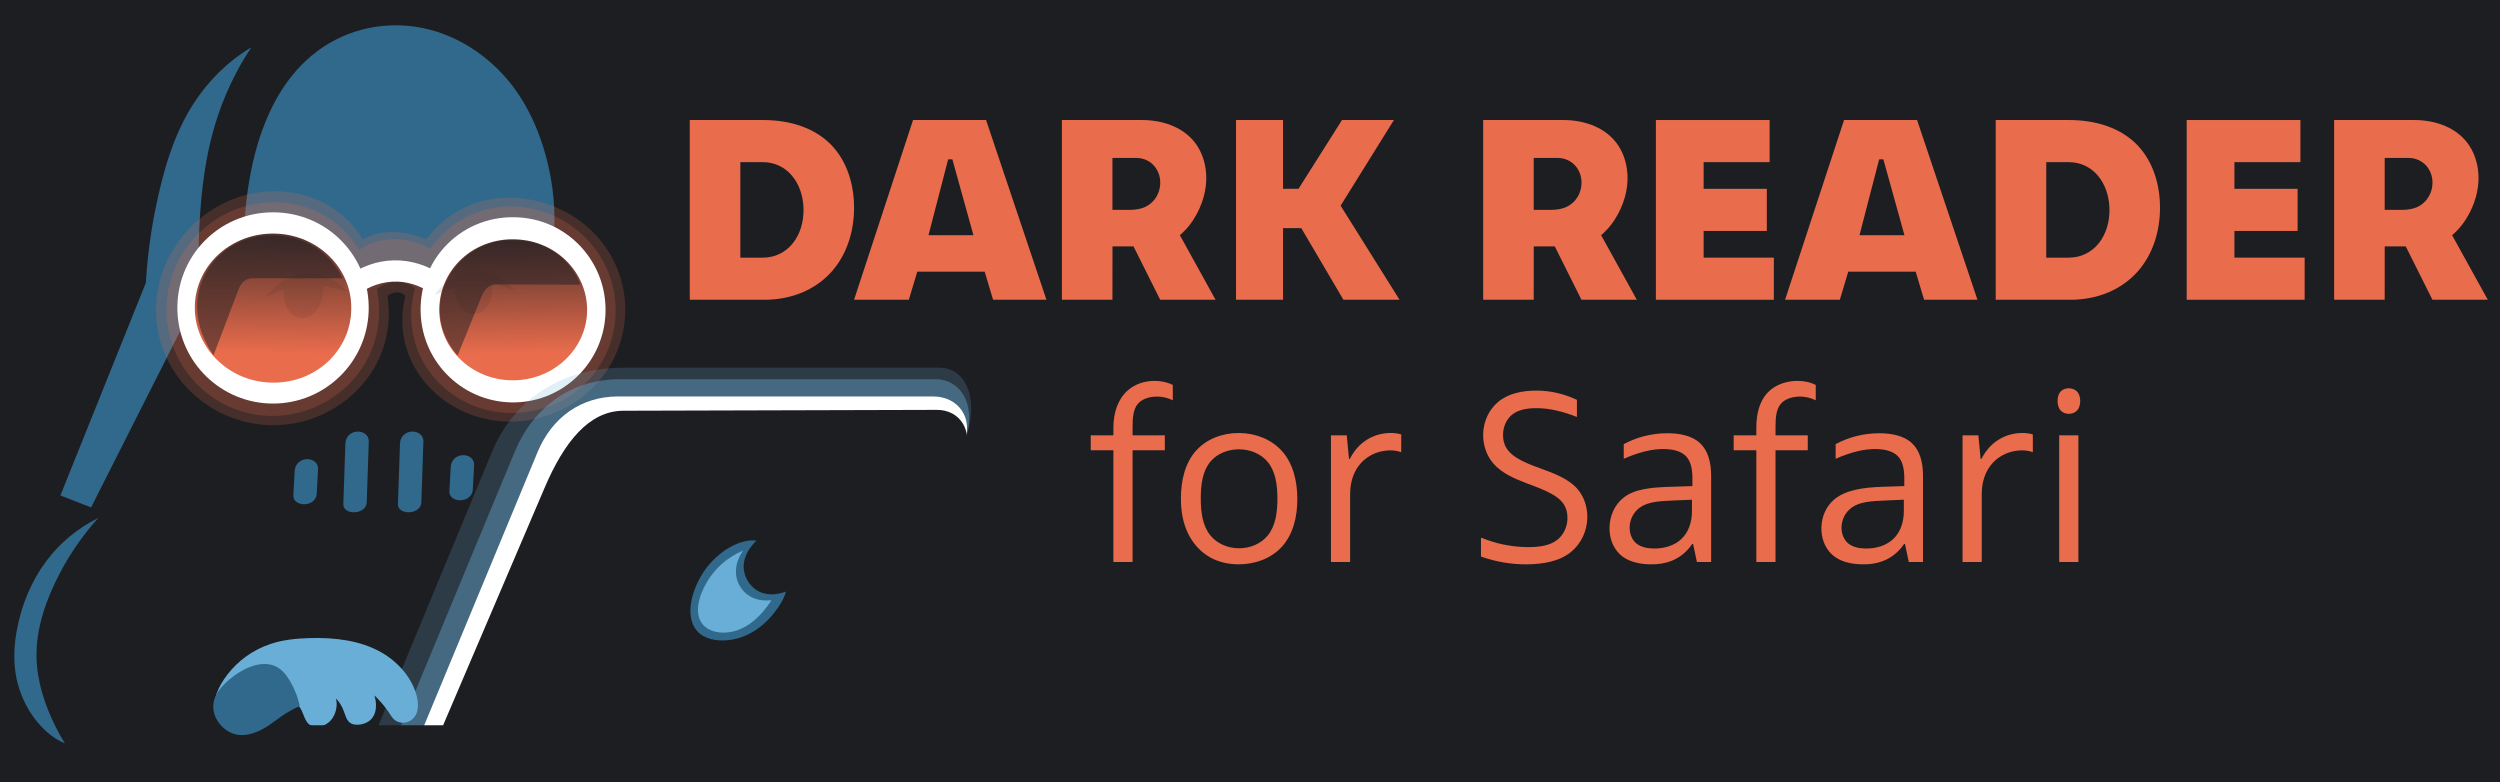
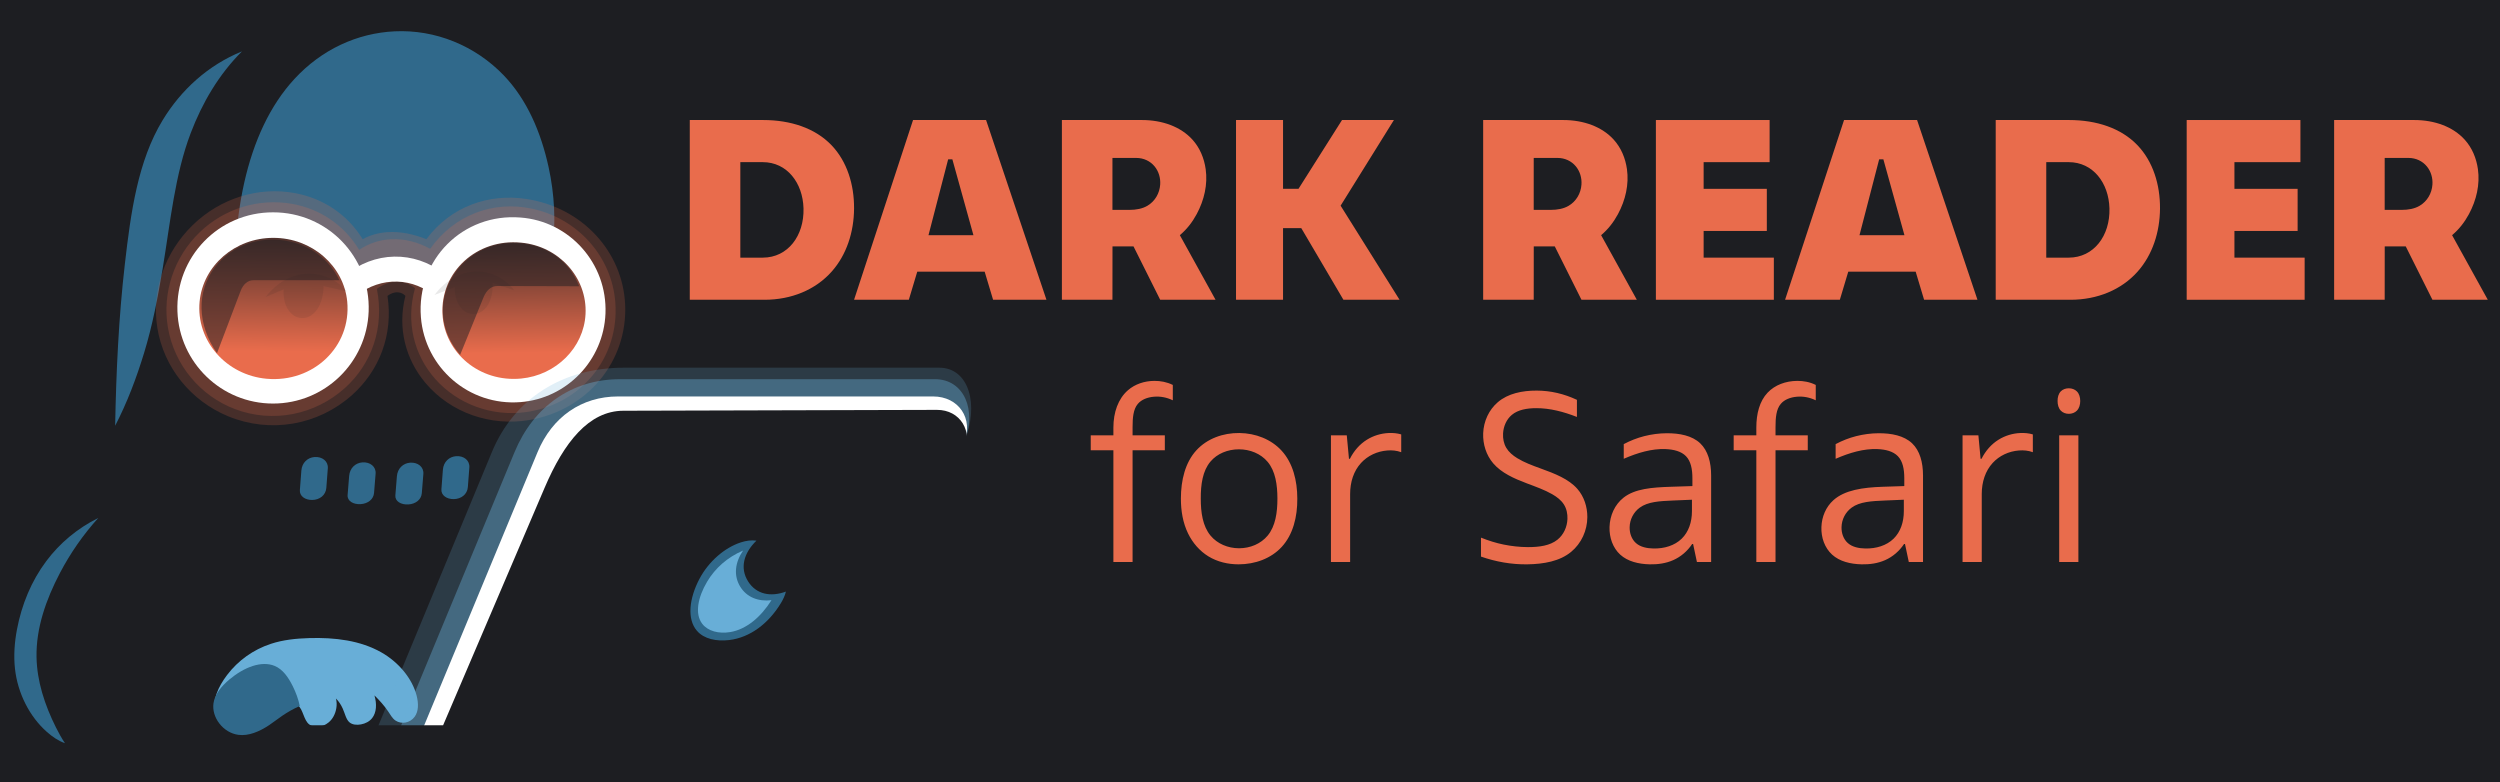
<svg xmlns="http://www.w3.org/2000/svg" viewBox="0 0 1024 320">
  <defs>
-     <linearGradient x1="111.651" y1="78.985" x2="110.849" y2="144.77" id="gradient19" gradientUnits="userSpaceOnUse">
+     <linearGradient x1="111.814" y1="81.612" x2="111.054" y2="143.94" id="gradient2247" gradientUnits="userSpaceOnUse">
      <stop offset="0%" stop-color="rgb(29,30,34)" />
      <stop offset="100%" stop-color="rgb(233,108,76)" />
    </linearGradient>
-     <linearGradient x1="210.328" y1="82.996" x2="211.13" y2="144.77" id="gradient20" gradientUnits="userSpaceOnUse">
+     <linearGradient x1="210.66" y1="84.691" x2="211.437" y2="144.53" id="gradient2248" gradientUnits="userSpaceOnUse">
      <stop offset="0%" stop-color="rgb(29,30,34)" />
      <stop offset="100%" stop-color="rgb(233,108,76)" />
    </linearGradient>
  </defs>
  <g>
    <path d="M-12,-11 L1035,-11 L1035,330 L-12,330 L-12,-11 Z" fill="rgb(29,30,34)" opacity="1" />
    <path d="M139.638,164.874 C179.387,163.284 217.266,171.337 237.052,196.531 C254.576,218.846 256.335,250.599 241.765,275.87 C226.855,301.731 196.382,316.349 159.844,316.349 L48.298,316.349 C36.294,316.349 29.35,302.344 24.732,285.713 C17.975,261.375 17.523,236.07 28.942,215.73 C47.04,183.495 91.096,166.815 139.638,164.874 Z" fill="rgb(29,30,34)" opacity="1" />
    <path d="M84.374,215.368 C87.7,223.22 87.302,233.119 85.03,242.75 C83.532,249.099 81.234,255.207 77.96,260.817 C75.046,265.81 71.337,270.281 66.963,274.171 C70.303,272.002 74.036,270.772 77.96,270.244 C84.244,269.398 91.014,270.461 97.598,272.6 L103.936,299.853 C95.691,303.386 87.337,306.566 78.799,309.279 C65.341,313.556 51.972,317.104 39.523,314.778 C22.747,311.643 9.277,299.364 4.149,282.757 C0.341,270.429 1.871,256.606 6.556,243.447 C9.365,235.554 13.329,228.149 18.589,221.786 C27.273,211.282 39.197,204.129 52.284,201.73 C60.39,200.244 68.64,200.691 74.948,204.371 C79.192,206.846 82.388,210.68 84.374,215.368 Z" fill="rgb(29,30,34)" opacity="1" />
    <path d="M40.25,212.159 C34.07,219.014 28.838,226.527 24.588,234.622 C18.809,245.631 14.752,257.299 14.961,269.119 C15.136,279.022 18.302,288.732 22.898,297.919 C24.015,300.151 25.21,302.345 26.612,304.418 C23.796,303.421 21.42,301.75 19.184,299.776 C12.126,293.547 7.233,283.959 6.136,273.933 C5.556,268.628 5.931,263.223 6.939,257.887 C8.871,247.659 12.822,238.023 18.973,229.809 C24.52,222.401 31.732,216.393 40.25,212.159 Z" fill="rgb(48,105,139)" opacity="1" />
    <path d="M122.004,288.856 C124.222,290.666 124.355,294.938 126.652,296.714 C128.76,298.343 132.038,297.988 134.572,295.925 C136.284,294.533 137.367,292.423 137.754,290.082 C137.97,288.772 137.96,287.424 137.603,286.11 C138.788,287.282 139.691,288.697 140.365,290.188 C141.347,292.363 141.744,294.748 143.213,295.925 C144.392,296.87 146.137,297.036 147.862,296.714 C149.672,296.375 151.335,295.538 152.445,294.119 C154.216,291.851 154.421,288.387 153.373,284.833 C155.427,286.845 157.369,289.014 158.944,291.333 C159.934,292.791 160.727,294.294 162.001,295.142 C164.449,296.772 167.942,296.16 169.836,293.584 C171.435,291.408 171.508,288.237 170.629,284.854 C168.827,277.925 163.303,271.23 156.159,267.191 C147.569,262.337 137.286,261.05 126.647,261.362 C121.268,261.52 115.937,262.07 110.936,263.719 C103.778,266.08 97.547,270.511 93.019,276.477 C89.279,281.404 86.886,286.889 88.376,291.333 C90.048,296.318 95.523,298.995 101.376,296.904 C109.573,289.254 118.187,285.74 122.004,288.856 Z" fill="rgb(104,174,215)" opacity="1" />
    <path d="M112.518,272.763 C115.843,274.149 118.133,277.449 119.946,281.119 C121.207,283.671 122.204,286.353 122.789,289.173 C120.309,290.257 117.948,291.605 115.719,293.1 C113.842,294.36 112.095,295.786 110.22,297.028 C106.188,299.699 101.791,301.543 97.653,300.991 C94.535,300.575 91.73,298.815 89.798,296.278 C87.981,293.893 87.04,290.941 87.44,288.07 C87.954,284.379 90.668,281.092 93.948,278.334 C100.035,273.214 107.178,270.536 112.518,272.763 Z" fill="rgb(48,105,139)" opacity="1" />
    <path d="M19.392,204.939 L55.493,114.284 C56.431,104.592 57.695,94.96 59.504,85.403 C61.941,72.529 64.961,59.876 70.736,48.499 C77.226,35.712 86.823,24.75 98.815,17.211 C111.148,9.458 125.655,5.556 140.532,4.375 C160.453,2.795 180.215,6.095 195.887,16.409 C208.548,24.741 218.047,37.317 223.966,51.708 C231.264,69.452 232.741,89.317 229.582,109.471 L256.859,197.719 L239.183,212.749 L206.19,208.662 C199.47,219.016 191.592,224.193 181.839,224.193 L123.71,224.193 C112.936,224.193 103.709,219.288 95.43,209.479 L49.869,214.384 L19.392,204.939 Z" fill="rgb(29,30,34)" opacity="1" />
-     <path d="M102.943,19.39 C96.35,29.272 91.4,40.024 88.018,51.27 C84.136,64.179 82.503,77.707 81.734,91.323 C81.196,100.849 81.2,110.39 81.734,119.933 L37.301,207.844 L24.732,202.94 L59.739,115.846 C60.359,105.661 61.639,95.576 63.667,85.602 C66.818,70.098 71.138,54.93 79.377,42.278 C85.403,33.026 93.273,25.133 102.943,19.39 Z" fill="rgb(48,105,139)" opacity="1" />
-     <path d="M164.215,10.399 C149.28,9.864 134.624,15.183 123.367,26.747 C101.895,48.806 95.922,90.283 102.158,135.464 L130.437,132.195 C137.053,119.059 147.928,110.901 161.415,110.571 C174.506,110.251 185.49,117.44 192.494,129.742 L228.394,117.544 L226.272,102.767 C227.803,91.186 227.237,79.641 224.701,68.436 C221.518,54.373 215.698,41.153 206.317,30.85 C195.242,18.687 180.128,10.969 164.215,10.399 Z" fill="rgb(48,105,139)" opacity="1" />
-     <path d="M173.424,180.871 L172.583,205.726 C172.502,208.11 170.405,209.657 167.789,209.813 C165.102,209.973 162.923,208.675 162.995,206.543 L163.837,181.689 C163.933,178.849 166.013,176.931 168.631,176.784 C171.314,176.634 173.511,178.308 173.424,180.871 Z" fill="rgb(48,105,139)" opacity="1" />
-     <path d="M151.053,180.871 L150.212,205.726 C150.131,208.11 148.033,209.657 145.418,209.813 C142.731,209.973 140.552,208.675 140.624,206.543 L141.466,181.689 C141.562,178.849 143.641,176.931 146.259,176.784 C148.943,176.634 151.14,178.308 151.053,180.871 Z" fill="rgb(48,105,139)" opacity="1" />
-     <path d="M130.28,192.166 L129.74,202.153 C129.597,204.801 127.378,206.512 124.644,206.537 C122.086,206.561 120.035,205.148 120.153,202.97 L120.692,192.984 C120.846,190.144 122.907,188.243 125.486,188.079 C128.207,187.906 130.418,189.603 130.28,192.166 Z" fill="rgb(48,105,139)" opacity="1" />
-     <path d="M194.197,190.531 L193.658,200.518 C193.514,203.166 191.296,204.877 188.562,204.903 C186.003,204.927 183.952,203.513 184.07,201.335 L184.61,191.349 C184.763,188.509 186.825,186.608 189.404,186.444 C192.124,186.271 194.336,187.968 194.197,190.531 Z" fill="rgb(48,105,139)" opacity="1" />
+     <path d="M99.11,21.046 C89.629,30.511 82.864,42.062 78.133,54.47 C71.63,71.53 69.799,90.861 66.655,109.851 C64.714,121.573 62.466,133.274 59.01,144.593 C55.893,154.8 52.107,164.857 47.169,174.382 C47.587,152.207 48.612,130.145 51.142,108.144 C53.578,86.968 56.479,65.906 66.617,49.232 C74.155,36.835 85.148,26.724 99.11,21.046 Z" fill="rgb(48,105,139)" opacity="1" />
+     <path d="M161.616,12.833 C146.315,13.575 131.767,20.235 120.581,32.359 C100.525,54.096 93.819,90.915 96.827,130.825 L130.437,132.195 C137.053,119.059 147.928,110.901 161.415,110.571 C174.506,110.251 185.49,117.44 192.494,129.742 L228.394,117.544 L226.272,102.767 C227.732,91.189 227.161,79.656 224.701,68.436 C221.582,54.209 215.903,40.825 206.317,30.85 C194.649,18.708 178.309,12.024 161.616,12.833 Z" fill="rgb(48,105,139)" opacity="1" />
+     <path d="M173.409,194.134 L172.775,201.99 C172.558,204.693 170.223,206.406 167.358,206.609 C164.234,206.829 161.747,205.311 161.94,202.913 L162.573,195.057 C162.832,191.849 165.133,189.726 167.991,189.515 C171.121,189.284 173.642,191.238 173.409,194.134 Z" fill="rgb(48,105,139)" opacity="1" />
+     <path d="M153.85,194.011 L153.216,201.867 C152.998,204.57 150.664,206.283 147.799,206.486 C144.675,206.706 142.188,205.188 142.381,202.79 L143.014,194.934 C143.273,191.726 145.574,189.603 148.432,189.392 C151.562,189.16 154.083,191.115 153.85,194.011 Z" fill="rgb(48,105,139)" opacity="1" />
+     <path d="M134.275,191.816 L133.665,199.828 C133.437,202.822 130.949,204.736 127.906,204.783 C124.973,204.829 122.642,203.208 122.829,200.751 L123.44,192.74 C123.684,189.531 125.99,187.404 128.857,187.197 C131.978,186.972 134.495,188.92 134.275,191.816 Z" fill="rgb(48,105,139)" opacity="1" />
+     <path d="M192.247,191.468 L191.637,199.48 C191.409,202.474 188.921,204.387 185.878,204.435 C182.945,204.481 180.614,202.86 180.801,200.404 L181.411,192.392 C181.656,189.183 183.962,187.056 186.829,186.849 C189.95,186.624 192.467,188.572 192.247,191.468 Z" fill="rgb(48,105,139)" opacity="1" />
    <path d="M148.56,97.985 C151.711,96.23 155.163,95.324 158.713,95.085 C163.963,94.731 169.402,95.891 174.634,97.971 C184.751,84.396 200.328,79.208 215.482,81.475 C238.399,84.902 255.035,102.951 256.057,124.713 C257.141,147.807 240.771,167.962 216.746,172.046 C201.061,174.713 184.62,169.19 174.227,156.804 C166.185,147.22 162.674,134.386 166.059,121.177 C165.242,120.316 164.187,119.837 163.064,119.741 C161.568,119.614 160.054,120.175 158.713,121.192 C161.159,137.255 155.272,151.916 144.209,161.803 C130.288,174.244 110.688,177.62 93.445,170.506 C78.201,164.216 67.023,150.507 64.437,134.245 C62.003,118.943 67.583,103.227 78.941,92.184 C90.16,81.276 105.826,76.255 121.002,79.13 C132.15,81.242 142.19,87.6 148.56,97.985 Z" fill="rgb(233,108,76)" opacity="0.2" />
    <path d="M147.11,102.337 C151.068,99.654 155.557,98.218 160.163,97.985 C165.641,97.709 171.119,99.141 176.206,101.898 C186.272,87.723 202.235,82.246 217.548,85.403 C236.724,89.356 250.648,105.174 252.045,123.911 C253.716,146.318 238.197,165.737 215.142,168.837 C201.631,170.654 187.526,165.698 178.238,155.199 C169.569,145.4 166.132,131.835 169.986,118.035 C167.971,116.358 165.56,115.477 163.064,115.39 C160.022,115.284 157.024,116.358 154.362,118.291 C157.553,134.182 152.254,149.027 141.308,158.902 C129.027,169.982 111.728,173.401 96.346,167.605 C81.992,162.196 71.407,149.483 68.788,134.245 C66.334,119.97 71.275,105.242 81.841,95.085 C91.849,85.465 105.855,81.089 119.552,83.481 C130.725,85.433 140.775,91.876 147.11,102.337 Z" fill="rgb(233,108,76)" opacity="0.2" />
    <path d="M213.228,89.104 C233.196,90.609 248.809,107.814 248.004,128.416 C247.256,147.557 232.215,163.2 213.228,164.704 C192.039,166.383 174.04,150.554 172.404,129.928 C170.534,106.334 189.652,87.193 213.228,89.104 Z" fill="rgb(255,255,255)" opacity="1" />
    <path d="M111.839,86.973 C134.054,86.929 151.833,105.177 151,127.585 C150.22,148.554 132.99,165.295 111.839,165.295 C90.688,165.295 73.457,148.554 72.678,127.585 C71.845,105.177 89.623,86.929 111.839,86.973 Z" fill="rgb(255,255,255)" opacity="1" />
-     <path d="M161.297,106.645 C168.427,106.492 175.371,108.721 181.504,113.016 L178.603,121.718 C174,117.739 168.521,115.524 162.747,115.348 C156.831,115.167 151.097,117.138 146.128,120.933 L141.777,113.681 C147.591,109.228 154.308,106.795 161.297,106.645 Z" fill="rgb(255,255,255)" opacity="1" />
-     <path d="M111.839,95.676 C128.517,95.68 142.279,107.811 143.748,123.234 C145.594,142.62 129.156,158.387 108.938,156.593 C91.558,155.05 78.312,140.274 79.93,123.234 C81.406,107.685 95.218,95.652 111.839,95.676 Z" fill="url(#gradient19)" opacity="1" />
-     <path d="M213.228,98.176 C229.04,99.621 241.259,112.844 240.444,128.416 C239.7,142.644 227.936,154.223 213.228,155.632 C195.628,157.318 180.817,144.746 179.964,128.416 C179.033,110.585 194.485,96.32 213.228,98.176 Z" fill="url(#gradient20)" opacity="1" />
+     <path d="M161.489,105.112 C168.682,104.973 175.647,107.328 181.695,111.866 L178.603,121.718 C174,117.739 168.521,115.524 162.747,115.348 C156.831,115.167 151.097,117.138 146.128,120.933 L141.393,112.723 C147.315,107.912 154.236,105.251 161.489,105.112 Z" fill="rgb(255,255,255)" opacity="1" />
+     <path d="M111.992,97.426 C127.794,97.43 140.833,108.924 142.224,123.535 C143.973,141.903 128.399,156.842 109.244,155.142 C92.777,153.68 80.228,139.681 81.76,123.535 C83.158,108.804 96.245,97.403 111.992,97.426 Z" fill="url(#gradient2247)" opacity="1" />
+     <path d="M213.469,99.396 C228.786,100.796 240.622,113.604 239.833,128.689 C239.112,142.471 227.716,153.687 213.469,155.052 C196.42,156.686 182.073,144.508 181.247,128.689 C180.345,111.416 195.313,97.597 213.469,99.396 Z" fill="url(#gradient2248)" opacity="1" />
    <path d="M125.978,112.122 C132.072,111.916 137.786,114.483 142.144,119.373 L132.521,117.168 C132.481,124.892 128.572,130.557 123.495,130.27 C118.945,130.013 115.728,125.049 116.192,118.513 L108.784,121.674 C113.268,115.859 119.276,112.348 125.978,112.122 Z" fill="rgb(29,30,34)" opacity="0.1" />
    <path d="M195.268,111.218 C201.206,111.165 206.672,113.886 210.641,118.905 L201.745,115.878 C202.179,123.101 198.774,128.61 193.927,128.622 C189.477,128.633 186.106,123.964 186.271,117.597 L177.972,120.826 C182.469,114.861 188.53,111.278 195.268,111.218 Z" fill="rgb(29,30,34)" opacity="0.1" />
-     <path d="M87.448,145.555 L97.662,118.628 C98.741,115.782 100.709,113.985 103.233,113.985 L140.374,113.985 C135.96,104.979 128.069,99.266 119.018,97.272 C106.432,94.499 93.826,98.772 86.519,108.414 C78.573,118.9 78.833,133.227 87.448,145.555 Z" fill="rgb(29,30,34)" opacity="0.5" />
-     <path d="M187.416,145.649 L197.287,121.35 C198.491,118.384 200.511,116.502 203.095,116.51 L237.75,116.611 C234.105,107.218 226.446,101.228 217.423,99.188 C203.591,96.06 190.107,101.849 183.545,113.707 C177.983,123.757 179.083,135.976 187.416,145.649 Z" fill="rgb(29,30,34)" opacity="0.5" />
+     <path d="M88.883,144.684 L98.56,119.172 C99.583,116.476 101.447,114.773 103.838,114.773 L139.027,114.773 C134.845,106.24 127.37,100.828 118.794,98.938 C106.87,96.311 94.926,100.36 88.003,109.495 C80.475,119.43 80.721,133.004 88.883,144.684 Z" fill="rgb(29,30,34)" opacity="0.5" />
+     <path d="M188.466,145.382 L198.027,121.844 C199.194,118.971 201.15,117.148 203.653,117.155 L237.223,117.253 C233.693,108.154 226.273,102.352 217.533,100.376 C204.134,97.346 191.072,102.953 184.715,114.44 C179.327,124.176 180.393,136.012 188.466,145.382 Z" fill="rgb(29,30,34)" opacity="0.5" />
    <path d="M153.56,300.639 L201.477,185.165 C210.658,163.04 230.663,150.602 255.679,150.602 L384.69,150.602 C396.772,150.602 401.306,165.559 394.902,181.237 L349.341,292.783 C347.33,297.707 343.282,300.639 338.209,300.639 L153.56,300.639 Z" fill="rgb(104,174,215)" opacity="0.2" />
    <path d="M162.851,300.639 L210.769,185.165 C218.56,166.39 234.299,155.315 253.973,155.315 L382.984,155.315 C394.835,155.315 400.313,167.99 394.902,181.237 L349.341,292.783 C347.33,297.707 343.282,300.639 338.209,300.639 L162.851,300.639 Z" fill="rgb(104,174,215)" opacity="0.4" />
    <path d="M172.278,300.639 L220.195,185.165 C226.142,170.835 238.162,162.385 253.188,162.385 L382.199,162.385 C392.695,162.385 398.864,171.536 394.902,181.237 L349.341,292.783 C347.33,297.707 343.282,300.639 338.209,300.639 L172.278,300.639 Z" fill="rgb(255,255,255)" opacity="1" />
    <path d="M223.13,199.661 C231.005,181.237 241.178,168.278 255.337,168.239 L383.77,167.883 C393.34,167.857 398.71,176.676 394.902,185.951 L346.199,304.566 C341.742,315.42 329.901,320.249 314.643,320.277 L118.654,320.633 C112.411,320.644 108.197,316.113 107.657,310.421 C106.963,303.108 112.272,297.067 120.225,297.067 L181.497,297.067 L223.13,199.661 Z" fill="rgb(29,30,34)" opacity="1" />
    <path d="M306.442,238.181 C309.788,243.455 315.637,244.612 321.914,242.317 C321.496,244.069 320.695,245.664 319.766,247.183 C314.74,255.407 307.24,261.14 298.677,262.165 C293.451,262.791 288.372,261.725 285.483,258.398 C281.281,253.557 282.323,245.097 286.432,237.224 C290.199,230.006 296.832,224.276 303.54,222.135 C305.632,221.467 307.693,221.16 309.835,221.451 C304.675,226.472 302.913,232.619 306.442,238.181 Z" fill="rgb(48,105,139)" opacity="1" />
    <path d="M303.19,240.283 C305.84,244.616 310.541,246.484 316,245.834 C311.592,252.836 305.651,257.82 299.055,258.906 C294.446,259.664 289.974,258.542 287.646,255.522 C284.474,251.408 285.887,244.585 289.613,238.301 C292.949,232.673 297.989,228.232 304.361,225.506 C301.058,230.375 300.399,235.719 303.19,240.283 Z" fill="rgb(104,174,215)" opacity="1" />
    <g>
      <path d="M282.531,49.161 L282.531,122.784 L313.135,122.784 C324.142,122.784 333.977,118.73 340.623,111.28 C346.771,104.39 349.765,95.049 349.826,85.397 C349.888,75.618 346.959,66.149 340.623,59.514 C333.904,52.478 323.826,49.161 312.557,49.161 L282.531,49.161 Z M303.237,66.416 L312.44,66.416 C322.349,66.416 328.847,74.879 329.12,85.397 C329.408,96.51 322.743,105.528 312.44,105.528 L303.237,105.528 L303.237,66.416 Z" fill="rgb(233,108,76)" opacity="1" />
      <path d="M373.984,49.161 L349.826,122.784 L372.258,122.784 L375.709,111.28 L403.317,111.28 L406.769,122.784 L428.625,122.784 L403.893,49.161 L373.984,49.161 Z M388.363,65.266 L390.089,65.266 L398.716,96.326 L380.31,96.326 L388.363,65.266 Z" fill="rgb(233,108,76)" opacity="1" />
      <path d="M434.952,49.161 L434.952,122.784 L455.658,122.784 L455.676,100.927 L464.286,100.927 L475.214,122.784 L497.892,122.784 L483.267,96.326 C486.15,93.903 488.421,90.951 490.169,87.698 C493.264,81.937 494.726,75.548 493.85,69.292 C493.221,64.798 491.466,60.561 488.443,57.214 C483.648,51.903 476.083,49.161 467.737,49.161 L434.952,49.161 Z M455.658,64.691 L465.436,64.691 C468.452,64.691 471.122,65.975 472.914,68.142 C474.619,70.204 475.405,72.913 475.214,75.619 C474.961,79.207 473.07,82.432 470.038,84.247 C467.927,85.51 465.352,85.972 462.56,85.972 L455.656,85.972 L455.658,64.691 Z" fill="rgb(233,108,76)" opacity="1" />
      <path d="M506.274,49.161 L506.274,122.784 L525.532,122.784 L525.532,93.45 L533.009,93.45 L550.264,122.784 L573.256,122.784 L549.114,84.247 L570.946,49.161 L549.689,49.161 L531.859,77.345 L525.532,77.345 L525.532,49.161 L506.274,49.161 Z" fill="rgb(233,108,76)" opacity="1" />
      <path d="M678.251,49.161 L678.251,122.784 L726.566,122.784 L726.566,105.528 L697.807,105.528 L697.807,94.6 L723.69,94.6 L723.69,77.345 L697.807,77.345 L697.807,66.416 L724.833,66.416 L724.833,49.161 L678.251,49.161 Z" fill="rgb(233,108,76)" opacity="1" />
      <path d="M956.06,49.161 L956.06,122.784 L976.766,122.784 L976.784,100.927 L985.394,100.927 L996.322,122.784 L1019,122.784 L1004.375,96.326 C1007.258,93.903 1009.529,90.951 1011.277,87.698 C1014.372,81.937 1015.834,75.548 1014.958,69.292 C1014.329,64.798 1012.574,60.561 1009.551,57.214 C1004.756,51.903 997.191,49.161 988.845,49.161 L956.06,49.161 Z M976.766,64.691 L986.544,64.691 C989.56,64.691 992.23,65.975 994.022,68.142 C995.727,70.204 996.514,72.913 996.322,75.619 C996.069,79.207 994.178,82.432 991.146,84.247 C989.035,85.51 986.46,85.972 983.668,85.972 L976.764,85.972 L976.766,64.691 Z" fill="rgb(233,108,76)" opacity="1" />
      <path d="M607.504,49.161 L607.504,122.784 L628.211,122.784 L628.229,100.927 L636.838,100.927 L647.767,122.784 L670.444,122.784 L655.819,96.326 C658.702,93.903 660.973,90.951 662.721,87.698 C665.817,81.937 667.278,75.548 666.402,69.292 C665.773,64.798 664.018,60.561 660.996,57.214 C656.201,51.903 648.635,49.161 640.289,49.161 L607.504,49.161 Z M628.211,64.691 L637.989,64.691 C641.004,64.691 643.674,65.975 645.466,68.142 C647.171,70.204 647.958,72.913 647.767,75.619 C647.513,79.207 645.622,82.432 642.59,84.247 C640.479,85.51 637.904,85.972 635.113,85.972 L628.208,85.972 L628.211,64.691 Z" fill="rgb(233,108,76)" opacity="1" />
      <path d="M755.324,49.161 L731.167,122.784 L753.599,122.784 L757.05,111.28 L784.658,111.28 L788.109,122.784 L809.966,122.784 L785.233,49.161 L755.324,49.161 Z M769.704,65.266 L771.429,65.266 L780.057,96.326 L761.651,96.326 L769.704,65.266 Z" fill="rgb(233,108,76)" opacity="1" />
      <path d="M817.443,49.161 L817.443,122.784 L848.047,122.784 C859.055,122.784 868.889,118.73 875.536,111.28 C881.684,104.39 884.678,95.049 884.739,85.397 C884.8,75.618 881.872,66.149 875.536,59.514 C868.816,52.478 858.738,49.161 847.469,49.161 L817.443,49.161 Z M838.149,66.416 L847.352,66.416 C857.261,66.416 863.759,74.879 864.032,85.397 C864.321,96.51 857.655,105.528 847.352,105.528 L838.149,105.528 L838.149,66.416 Z" fill="rgb(233,108,76)" opacity="1" />
      <path d="M895.667,49.161 L895.667,122.784 L943.981,122.784 L943.981,105.528 L915.223,105.528 L915.223,94.6 L941.106,94.6 L941.106,77.345 L915.223,77.345 L915.223,66.416 L942.249,66.416 L942.249,49.161 L895.667,49.161 Z" fill="rgb(233,108,76)" opacity="1" />
    </g>
    <path d="M477.114,184.419 L463.904,184.419 L463.904,230.204 L456.044,230.204 L456.044,184.419 L446.764,184.419 L446.764,178.311 L456.044,178.311 L456.044,175.138 C456.044,168.905 457.999,163.328 462,159.846 C464.916,157.309 468.755,156.05 472.758,156.01 C475.361,155.984 477.971,156.481 480.381,157.667 L480.381,163.964 C477.899,162.761 475.238,162.265 472.616,162.497 C470.013,162.726 467.551,163.642 466.034,165.456 C464.183,167.669 463.904,171.09 463.904,174.949 L463.904,178.311 L477.114,178.311 L477.114,184.419 Z M531.375,204.21 C531.436,211.725 529.619,218.998 524.983,224.025 C520.636,228.738 514.147,231.148 507.322,231.151 C502.957,231.153 498.63,230.131 494.964,227.884 C491.362,225.677 488.512,222.367 486.631,218.509 C484.499,214.138 483.689,209.201 483.695,204.21 C483.705,196.69 485.458,189.444 490.04,184.442 C494.384,179.701 500.897,177.288 507.653,177.364 C514.292,177.438 520.666,179.912 524.959,184.608 C529.536,189.615 531.371,196.798 531.375,204.21 Z M491.839,204.21 C491.828,209.946 492.642,215.52 495.816,219.362 C498.605,222.736 502.963,224.564 507.511,224.57 C512.062,224.575 516.431,222.757 519.23,219.385 C522.419,215.543 523.239,209.958 523.231,204.21 C523.223,198.51 522.404,192.971 519.23,189.177 C516.416,185.814 512.008,184.032 507.416,184.04 C502.887,184.047 498.541,185.796 495.769,189.106 C492.592,192.9 491.806,198.475 491.839,204.21 Z M568.827,177.364 C570.542,177.287 572.267,177.442 573.941,177.932 L573.941,185.224 C572.101,184.533 570.167,184.366 568.259,184.513 C564.088,184.836 560.231,186.634 557.487,189.627 C554.477,192.91 553.013,197.411 553.013,202.364 L553.013,230.204 L545.153,230.204 L545.153,178.311 L551.64,178.311 L552.539,187.923 L552.918,187.923 C554.566,184.661 556.914,181.959 559.878,180.11 C562.555,178.44 565.637,177.506 568.827,177.364 Z M650.171,211.786 C650.154,217.337 647.713,222.588 643.542,226.038 C638.873,229.899 632.314,231.058 625.55,231.151 C619.123,231.24 612.786,230.124 606.611,227.979 L606.611,220.214 C609.629,221.428 612.713,222.415 615.891,223.055 C619.175,223.716 622.493,224.088 625.834,224.096 C630.429,224.109 634.886,223.521 637.955,221.042 C640.456,219.023 641.899,215.884 642.027,212.543 C642.106,210.466 641.67,208.369 640.583,206.649 C639.462,204.875 637.73,203.542 635.753,202.411 C632.643,200.632 629.002,199.34 625.455,198.008 C620.124,196.004 614.993,193.704 611.653,189.816 C608.751,186.438 607.335,181.943 607.51,177.458 C607.703,172.514 609.864,167.85 613.524,164.722 C617.658,161.188 623.459,159.971 629.432,159.987 C635.096,160.002 640.652,161.301 645.909,163.775 L645.909,170.782 C640.404,168.63 634.834,167.169 629.243,167.184 C625.448,167.194 621.796,167.805 619.253,169.93 C617.073,171.752 615.823,174.559 615.654,177.553 C615.538,179.615 615.938,181.707 616.98,183.448 C618.015,185.178 619.607,186.527 621.454,187.662 C624.323,189.424 627.733,190.688 631.09,191.9 C636.877,193.988 642.538,196.2 646.075,200.233 C648.837,203.382 650.184,207.576 650.171,211.786 Z M695.057,230.204 L693.494,222.818 L693.115,222.818 C691.147,225.77 688.486,228.041 685.374,229.423 C682.391,230.748 679.077,231.224 675.739,231.151 C671.137,231.05 666.694,229.967 663.641,227.174 C660.611,224.401 659.131,220.183 659.262,215.858 C659.404,211.145 661.402,206.689 665,203.846 C669.639,200.181 676.617,199.632 684.403,199.381 L693.21,199.097 L693.21,195.877 C693.21,192.184 692.577,188.921 690.582,186.857 C688.628,184.835 685.518,184.077 682.178,183.945 C676.628,183.726 670.801,185.421 665.086,187.923 L665.086,181.909 C667.766,180.491 670.571,179.382 673.49,178.642 C676.494,177.881 679.564,177.475 682.652,177.458 C687.96,177.431 693.086,178.423 696.406,181.578 C699.576,184.59 700.881,189.363 700.881,194.788 L700.881,230.204 L695.057,230.204 Z M677.301,224.665 C681.699,224.74 685.916,223.481 688.831,220.64 C691.642,217.898 693.021,213.877 693.021,209.371 L693.021,204.684 L685.161,205.015 C679.791,205.242 674.958,205.503 671.643,207.927 C669.078,209.803 667.563,212.777 667.5,215.952 C667.451,218.438 668.32,220.873 670.081,222.439 C671.902,224.059 674.572,224.618 677.301,224.665 Z M740.463,184.419 L727.253,184.419 L727.253,230.204 L719.394,230.204 L719.394,184.419 L710.113,184.419 L710.113,178.311 L719.394,178.311 L719.394,175.138 C719.394,169.445 720.71,164.329 724,160.846 C727.007,157.663 731.434,156.052 736.107,156.01 C738.713,155.987 741.324,156.468 743.731,157.667 L743.731,163.964 C741.249,162.761 738.587,162.265 735.965,162.497 C733.363,162.726 730.901,163.642 729.384,165.456 C727.533,167.669 727.253,171.09 727.253,174.949 L727.253,178.311 L740.463,178.311 L740.463,184.419 Z M781.846,230.204 L780.283,222.818 L779.904,222.818 C777.936,225.77 775.275,228.041 772.163,229.423 C769.18,230.748 765.866,231.225 762.528,231.151 C757.93,231.049 753.489,229.964 750.43,227.174 C747.39,224.402 745.893,220.187 746.051,215.858 C746.203,211.657 747.866,207.649 751,204.846 C755.589,200.742 762.976,199.646 771.192,199.381 L779.999,199.097 L779.999,195.877 C779.999,192.184 779.366,188.921 777.371,186.857 C775.417,184.835 772.307,184.077 768.967,183.945 C763.417,183.726 757.59,185.421 751.874,187.923 L751.874,181.909 C754.555,180.491 757.36,179.382 760.279,178.642 C763.283,177.881 766.353,177.475 769.441,177.458 C774.749,177.431 779.875,178.423 783.195,181.578 C786.365,184.59 787.669,189.363 787.669,194.788 L787.669,230.204 L781.846,230.204 Z M764.09,224.665 C768.488,224.74 772.705,223.481 775.619,220.64 C778.431,217.898 779.81,213.877 779.81,209.371 L779.81,204.684 L771.95,205.015 C766.58,205.242 761.747,205.503 758.432,207.927 C755.867,209.803 754.351,212.777 754.289,215.952 C754.24,218.438 755.109,220.873 756.87,222.439 C758.691,224.059 761.361,224.618 764.09,224.665 Z M827.537,177.364 C829.252,177.287 830.976,177.442 832.65,177.932 L832.65,185.224 C830.811,184.533 828.876,184.366 826.968,184.513 C822.798,184.836 818.941,186.634 816.197,189.627 C813.187,192.91 811.722,197.411 811.722,202.364 L811.722,230.204 L803.862,230.204 L803.862,178.311 L810.349,178.311 L811.249,187.923 L811.628,187.923 C813.276,184.661 815.623,181.959 818.588,180.11 C821.265,178.44 824.346,177.506 827.537,177.364 Z M851.305,230.204 L843.446,230.204 L843.446,178.311 L851.305,178.311 L851.305,230.204 Z M842.783,164.248 C842.774,162.733 843.151,161.268 844.108,160.295 C844.945,159.445 846.164,159.028 847.423,159.04 C848.661,159.052 849.856,159.479 850.69,160.319 C851.657,161.292 852.062,162.745 852.063,164.248 C852.064,165.758 851.657,167.216 850.69,168.202 C849.855,169.053 848.66,169.496 847.423,169.504 C846.163,169.512 844.945,169.07 844.108,168.202 C843.158,167.217 842.778,165.758 842.783,164.248 Z" fill="rgb(233,108,76)" opacity="1" />
  </g>
</svg>
